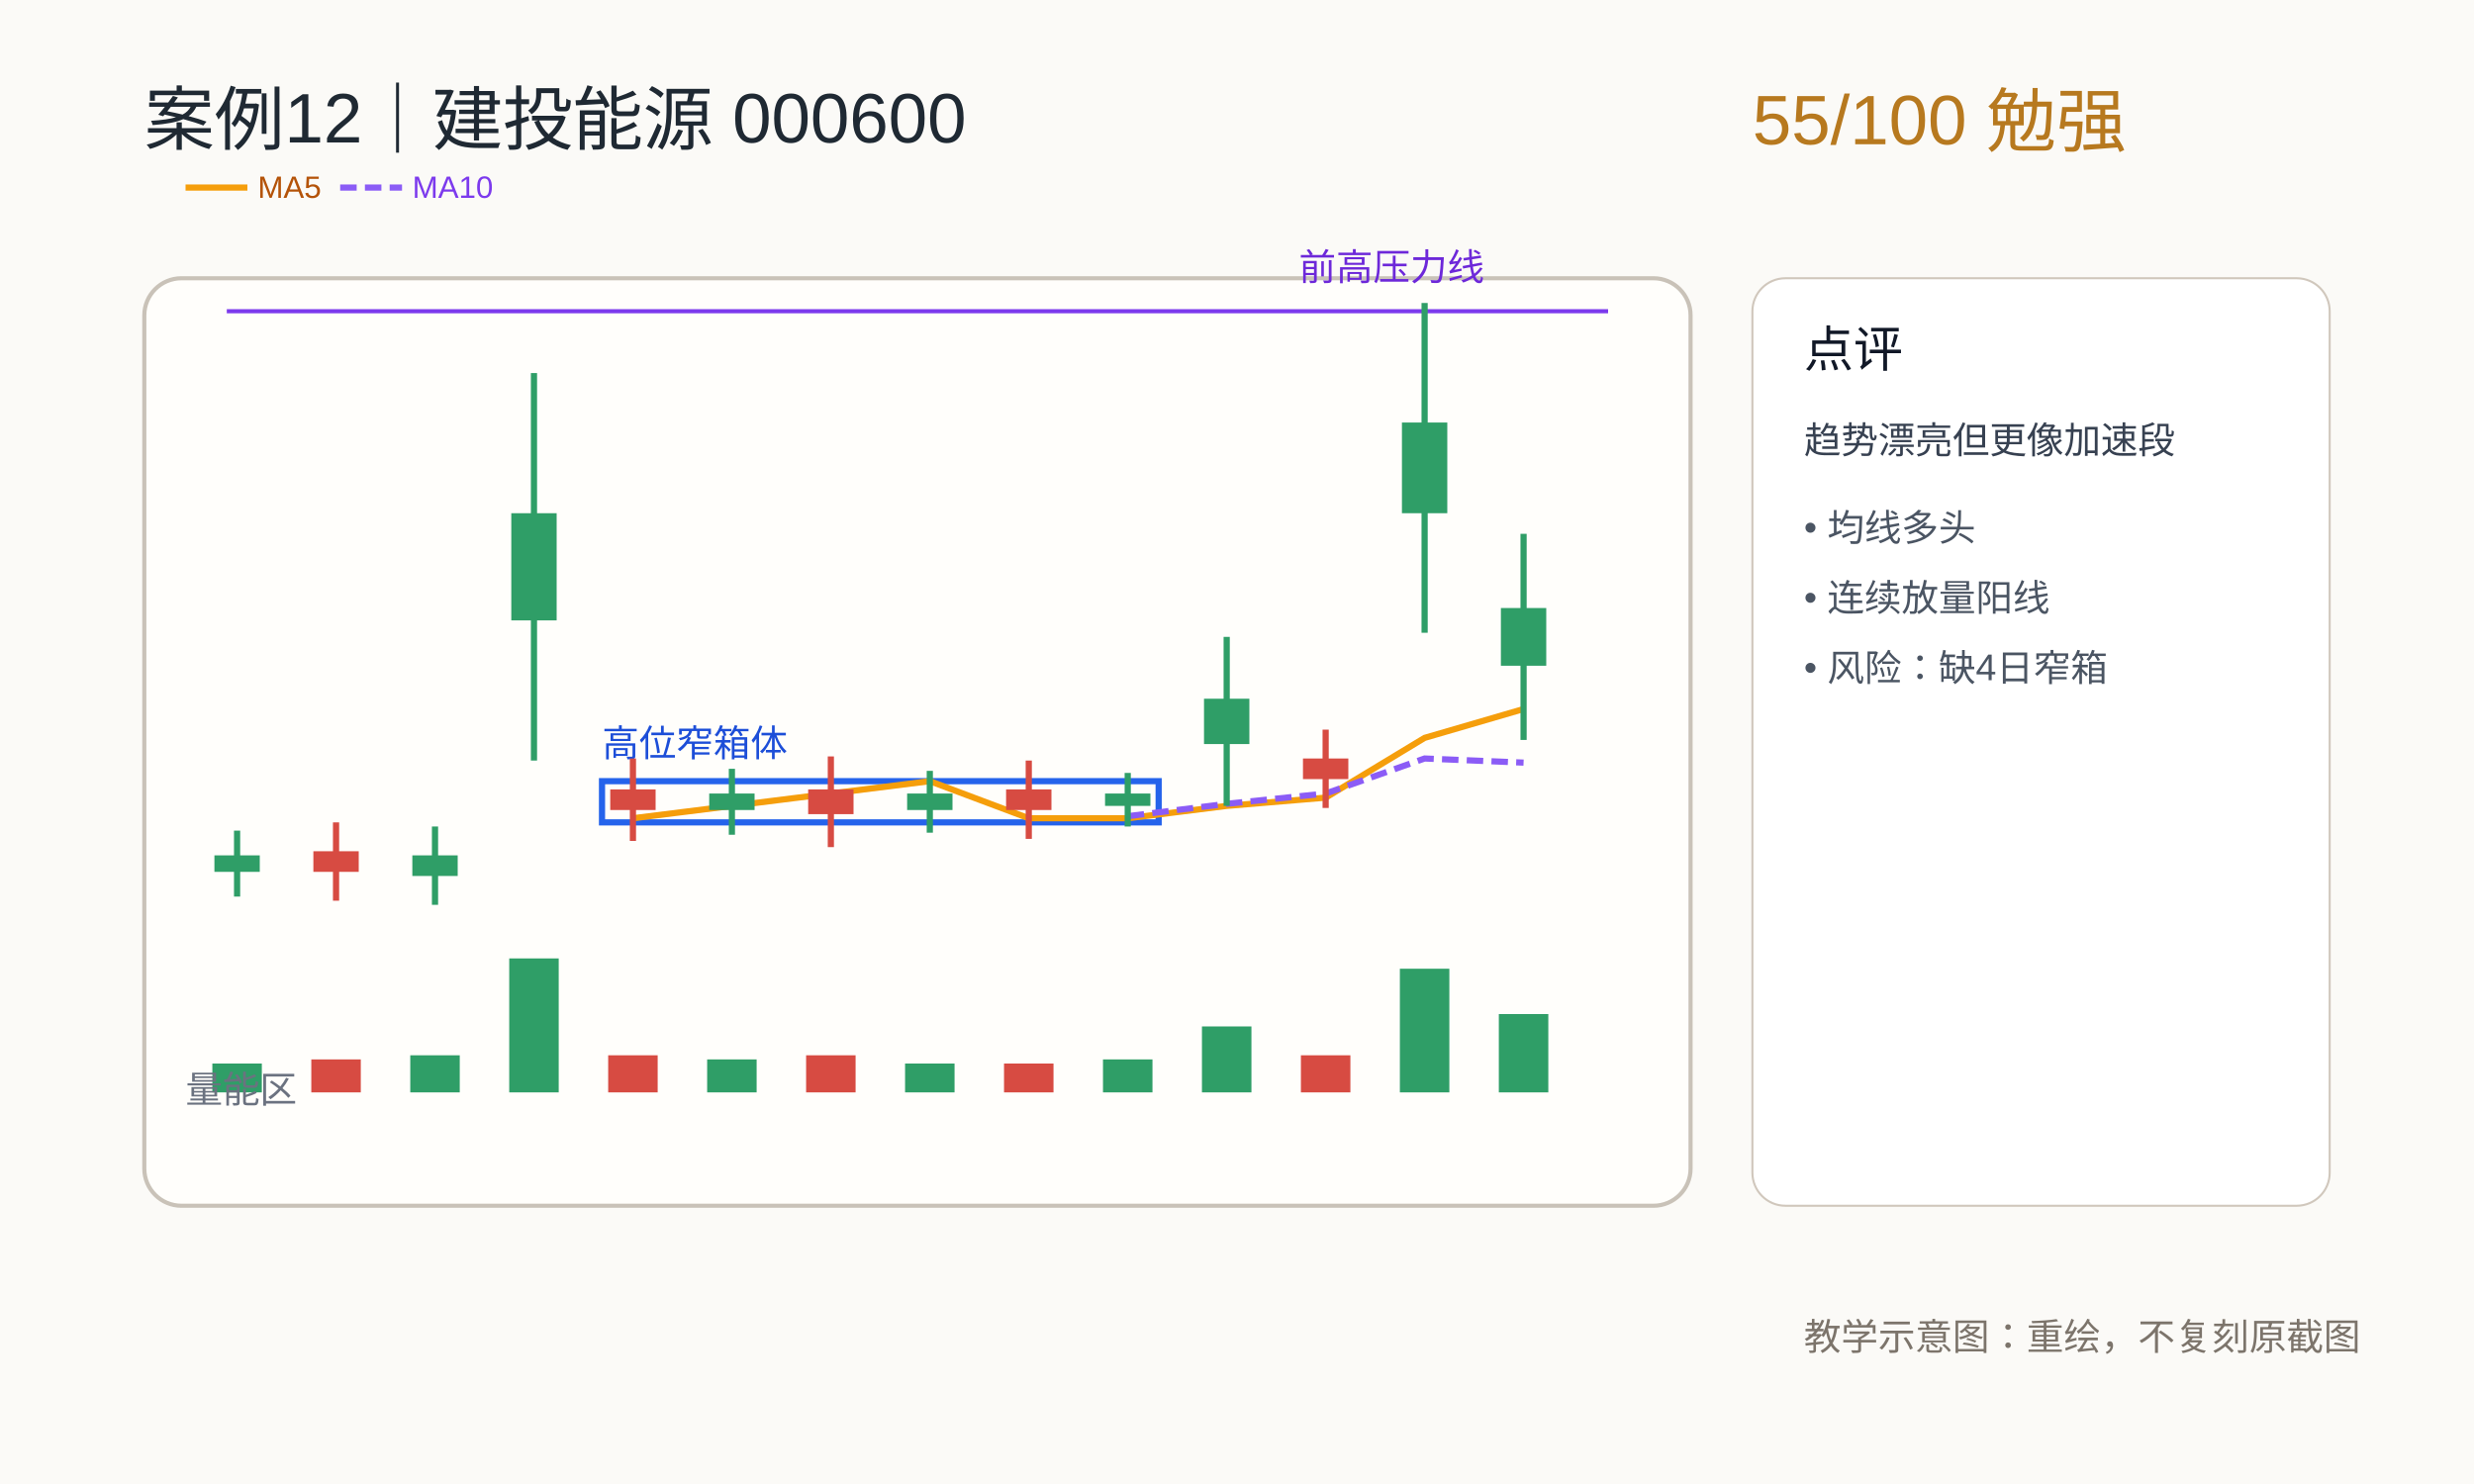
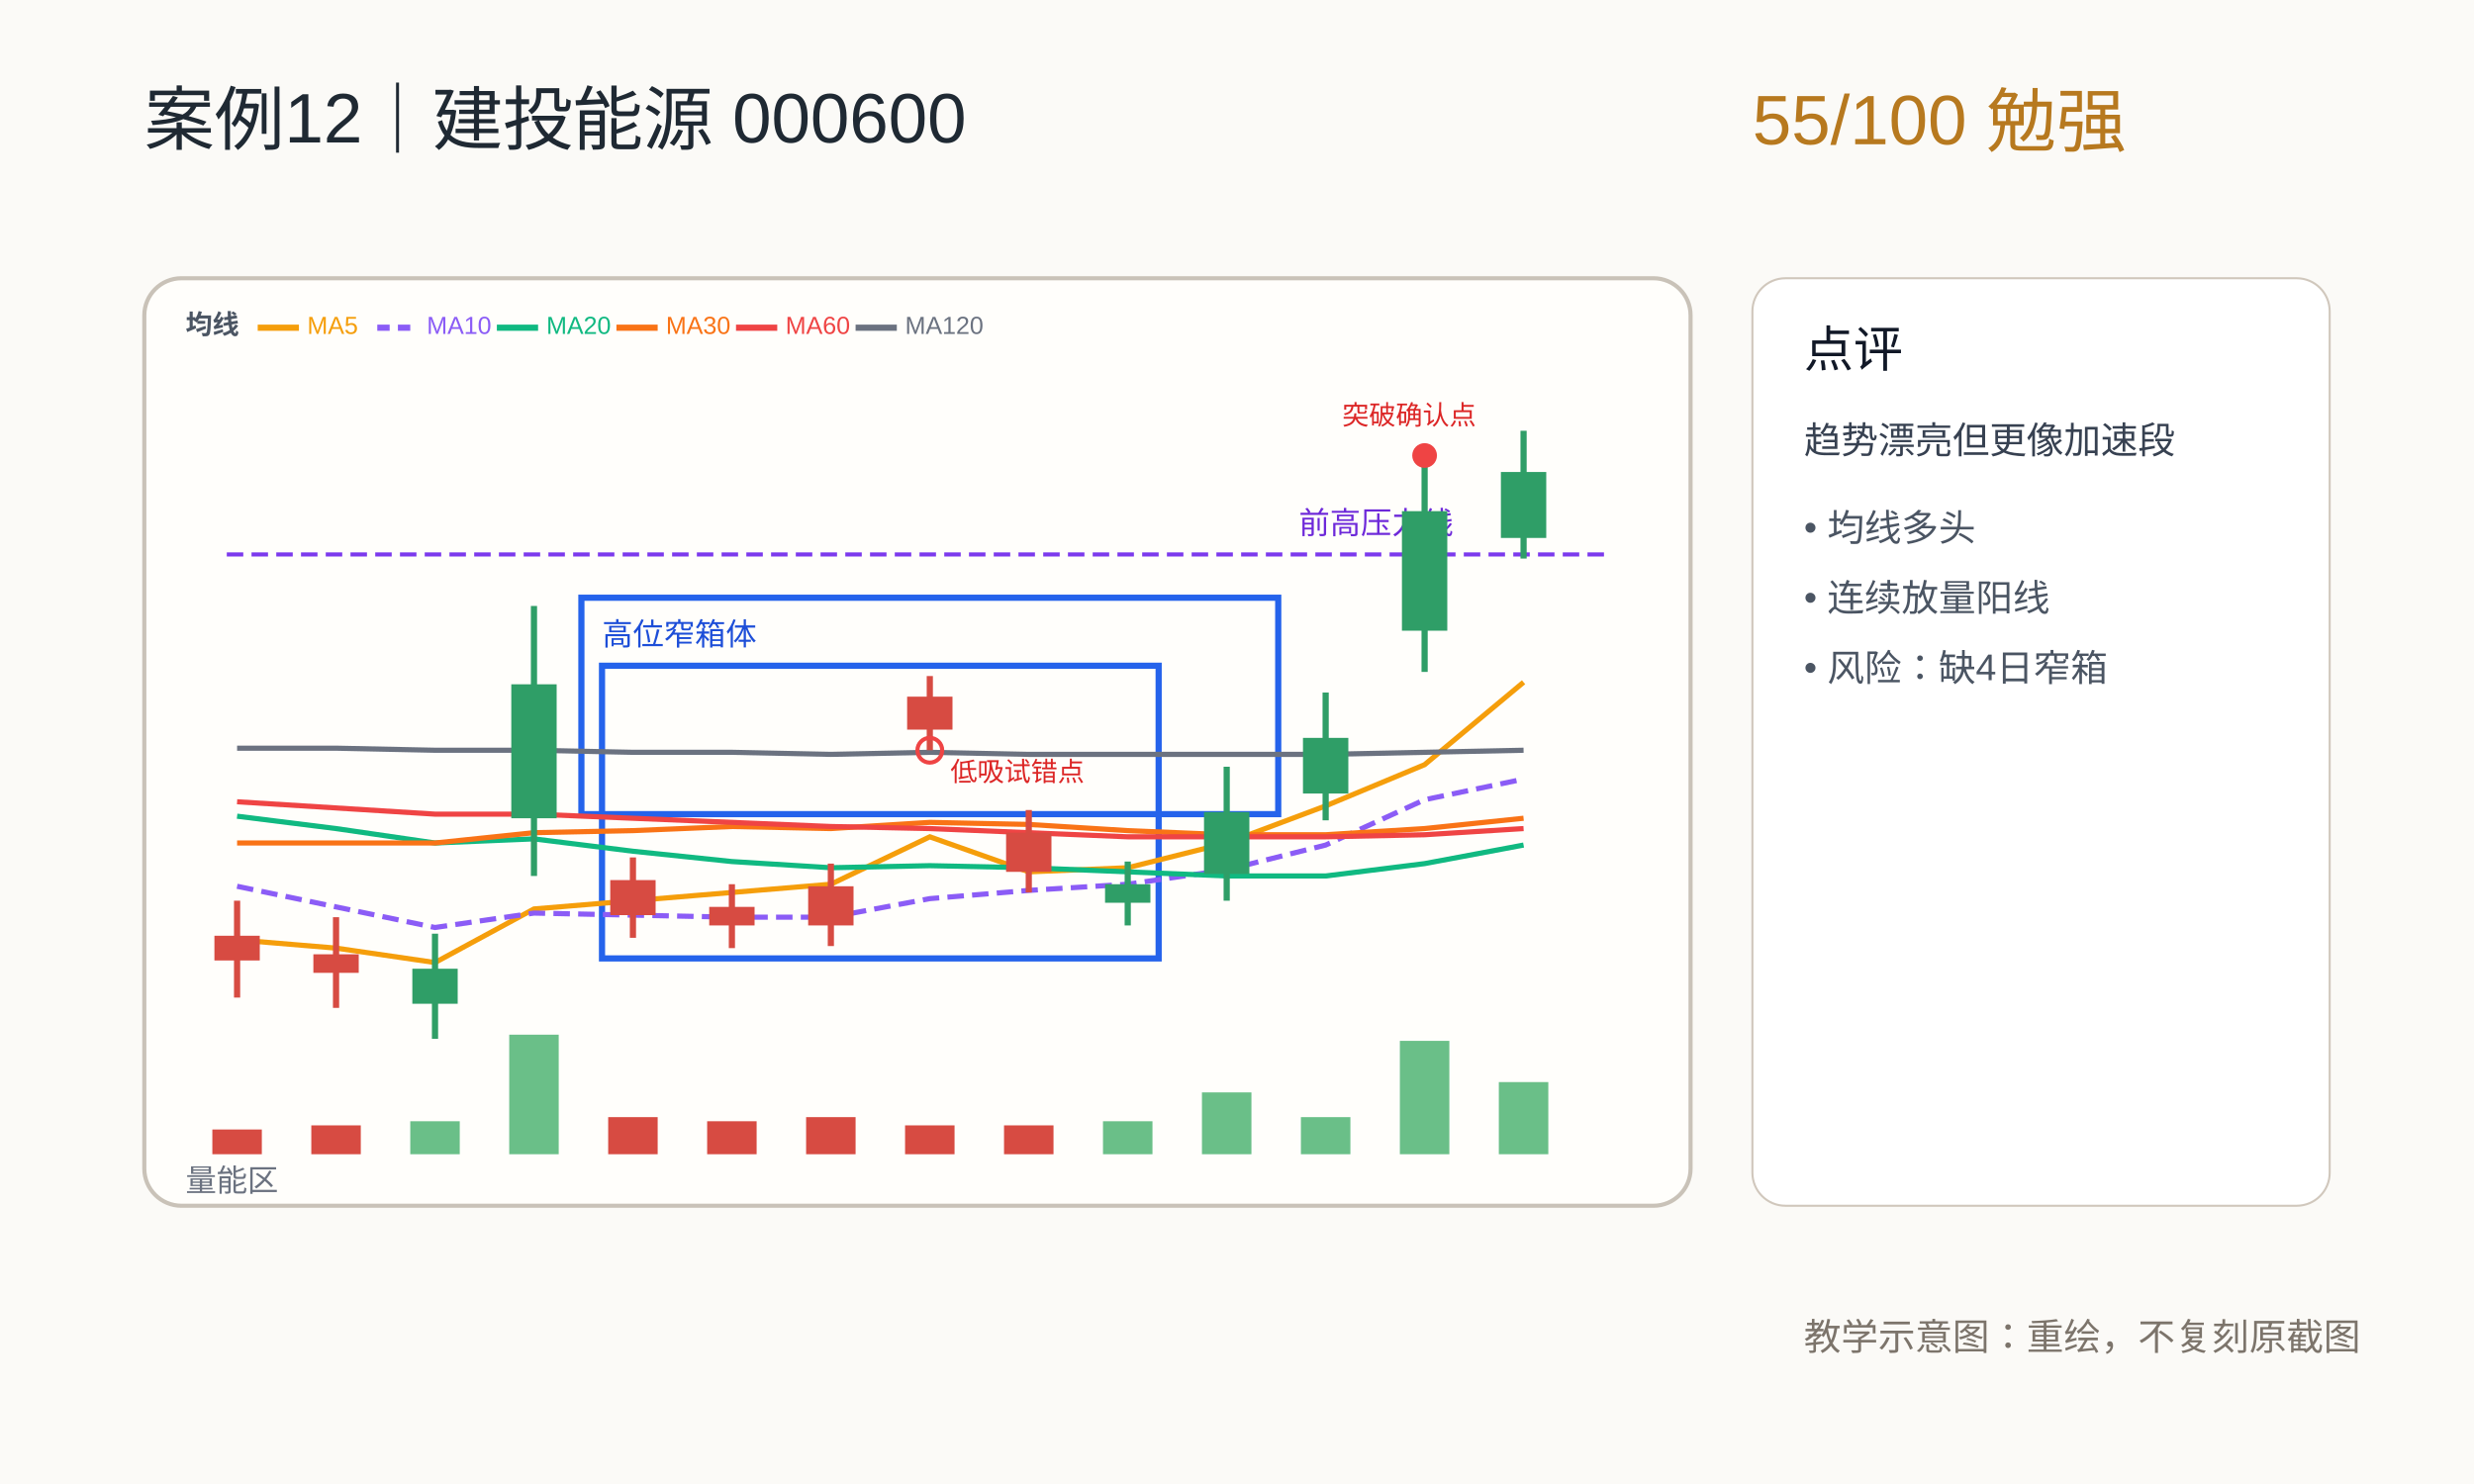
<svg xmlns="http://www.w3.org/2000/svg" width="1200" height="720" viewBox="0 0 1200 720">
  <rect width="1200" height="720" fill="#fbfaf7" />
  <rect x="70" y="135" width="750" height="450" rx="18" fill="#fffefb" stroke="#c9c2b8" stroke-width="2" />
  <text x="70" y="70" font-size="34" font-family="PingFang SC, Arial" fill="#1f2933">案例12｜建投能源 000600</text>
  <text x="850" y="70" font-size="34" font-family="PingFang SC, Arial" fill="#b7791f">55/100  勉强</text>
-   <line x1="110" y1="151" x2="780" y2="151" stroke="#7c3aed" stroke-width="2" />
-   <text x="630" y="136" font-size="18" font-family="PingFang SC, Arial" fill="#6d28d9">前高压力线</text>
-   <rect x="292" y="379" width="270" height="20" fill="none" stroke="#2563eb" stroke-width="3" />
-   <text x="292" y="367" font-size="18" font-family="PingFang SC, Arial" fill="#1d4ed8">高位窄箱体</text>
-   <polyline points="307,397 355,391 403,385 451,379 499,397 547,397 595,391 643,387 691,358 739,344" fill="none" stroke="#f59e0b" stroke-width="3" />
-   <polyline points="547,396 595,390 643,385 691,368 739,370" fill="none" stroke="#8b5cf6" stroke-width="3" stroke-dasharray="8,4" />
-   <line x1="90" y1="91" x2="120" y2="91" stroke="#f59e0b" stroke-width="3" />
-   <text x="125" y="96" font-size="15" font-family="PingFang SC, Arial" fill="#b45309">MA5</text>
-   <line x1="165" y1="91" x2="195" y2="91" stroke="#8b5cf6" stroke-width="3" stroke-dasharray="8,4" />
-   <text x="200" y="96" font-size="15" font-family="PingFang SC, Arial" fill="#7c3aed">MA10</text>
-   <line x1="115" y1="403" x2="115" y2="435" stroke="#2f9e67" stroke-width="3" />
-   <rect x="104" y="415" width="22" height="8" fill="#2f9e67" />
-   <line x1="163" y1="399" x2="163" y2="437" stroke="#d74b42" stroke-width="3" />
-   <rect x="152" y="413" width="22" height="10" fill="#d74b42" />
-   <line x1="211" y1="401" x2="211" y2="439" stroke="#2f9e67" stroke-width="3" />
-   <rect x="200" y="415" width="22" height="10" fill="#2f9e67" />
-   <line x1="259" y1="181" x2="259" y2="369" stroke="#2f9e67" stroke-width="3" />
-   <rect x="248" y="249" width="22" height="52" fill="#2f9e67" />
-   <line x1="307" y1="368" x2="307" y2="408" stroke="#d74b42" stroke-width="3" />
-   <rect x="296" y="383" width="22" height="10" fill="#d74b42" />
-   <line x1="355" y1="373" x2="355" y2="405" stroke="#2f9e67" stroke-width="3" />
-   <rect x="344" y="385" width="22" height="8" fill="#2f9e67" />
-   <line x1="403" y1="367" x2="403" y2="411" stroke="#d74b42" stroke-width="3" />
-   <rect x="392" y="383" width="22" height="12" fill="#d74b42" />
-   <line x1="451" y1="374" x2="451" y2="404" stroke="#2f9e67" stroke-width="3" />
-   <rect x="440" y="385" width="22" height="8" fill="#2f9e67" />
-   <line x1="499" y1="369" x2="499" y2="407" stroke="#d74b42" stroke-width="3" />
-   <rect x="488" y="383" width="22" height="10" fill="#d74b42" />
-   <line x1="547" y1="375" x2="547" y2="401" stroke="#2f9e67" stroke-width="3" />
-   <rect x="536" y="385" width="22" height="6" fill="#2f9e67" />
-   <line x1="595" y1="309" x2="595" y2="391" stroke="#2f9e67" stroke-width="3" />
-   <rect x="584" y="339" width="22" height="22" fill="#2f9e67" />
-   <line x1="643" y1="354" x2="643" y2="392" stroke="#d74b42" stroke-width="3" />
-   <rect x="632" y="368" width="22" height="10" fill="#d74b42" />
-   <line x1="691" y1="147" x2="691" y2="307" stroke="#2f9e67" stroke-width="3" />
-   <rect x="680" y="205" width="22" height="44" fill="#2f9e67" />
-   <line x1="739" y1="259" x2="739" y2="359" stroke="#2f9e67" stroke-width="3" />
-   <rect x="728" y="295" width="22" height="28" fill="#2f9e67" />
-   <rect x="103" y="516" width="24" height="14" fill="#2f9e67" />
-   <rect x="151" y="514" width="24" height="16" fill="#d74b42" />
-   <rect x="199" y="512" width="24" height="18" fill="#2f9e67" />
-   <rect x="247" y="465" width="24" height="65" fill="#2f9e67" />
-   <rect x="295" y="512" width="24" height="18" fill="#d74b42" />
-   <rect x="343" y="514" width="24" height="16" fill="#2f9e67" />
-   <rect x="391" y="512" width="24" height="18" fill="#d74b42" />
-   <rect x="439" y="516" width="24" height="14" fill="#2f9e67" />
-   <rect x="487" y="516" width="24" height="14" fill="#d74b42" />
-   <rect x="535" y="514" width="24" height="16" fill="#2f9e67" />
-   <rect x="583" y="498" width="24" height="32" fill="#2f9e67" />
-   <rect x="631" y="512" width="24" height="18" fill="#d74b42" />
-   <rect x="679" y="470" width="24" height="60" fill="#2f9e67" />
-   <rect x="727" y="492" width="24" height="38" fill="#2f9e67" />
-   <text x="90" y="535" font-size="18" font-family="PingFang SC, Arial" fill="#6b7280">量能区</text>
+   <rect x="282" y="290" width="338" height="105" fill="none" stroke="#2563eb" stroke-width="3" />
+   <text x="90" y="162" font-size="13" font-family="PingFang SC, Arial" fill="#4b5563" font-weight="bold">均线</text>
+   <line x1="125" y1="159" x2="145" y2="159" stroke="#f59e0b" stroke-width="3" />
+   <text x="149" y="162" font-size="12" font-family="PingFang SC, Arial" fill="#f59e0b">MA5</text>
+   <line x1="183" y1="159" x2="203" y2="159" stroke="#8b5cf6" stroke-width="3" stroke-dasharray="6,4" />
+   <text x="207" y="162" font-size="12" font-family="PingFang SC, Arial" fill="#8b5cf6">MA10</text>
+   <line x1="241" y1="159" x2="261" y2="159" stroke="#10b981" stroke-width="3" />
+   <text x="265" y="162" font-size="12" font-family="PingFang SC, Arial" fill="#10b981">MA20</text>
+   <line x1="299" y1="159" x2="319" y2="159" stroke="#f97316" stroke-width="3" />
+   <text x="323" y="162" font-size="12" font-family="PingFang SC, Arial" fill="#f97316">MA30</text>
+   <line x1="357" y1="159" x2="377" y2="159" stroke="#ef4444" stroke-width="3" />
+   <text x="381" y="162" font-size="12" font-family="PingFang SC, Arial" fill="#ef4444">MA60</text>
+   <line x1="415" y1="159" x2="435" y2="159" stroke="#6b7280" stroke-width="3" />
+   <text x="439" y="162" font-size="12" font-family="PingFang SC, Arial" fill="#6b7280">MA120</text>
+   <line x1="110" y1="269" x2="780" y2="269" stroke="#7c3aed" stroke-width="2" stroke-dasharray="8,4" />
+   <text x="630" y="259" font-size="15" font-family="PingFang SC, Arial" fill="#6d28d9">前高压力线</text>
+   <rect x="292" y="323" width="270" height="142" fill="none" stroke="#2563eb" stroke-width="3" />
+   <text x="292" y="313" font-size="15" font-family="PingFang SC, Arial" fill="#1d4ed8">高位窄箱体</text>
+   <polyline points="115,456 163,460 211,467 259,441 307,437 355,433 403,429 451,406 499,423 547,421 595,409 643,391 691,371 739,331" fill="none" stroke="#f59e0b" stroke-width="2.5" />
+   <polyline points="115,430 163,440 211,450 259,443 307,444 355,445 403,445 451,436 499,432 547,429 595,422 643,410 691,388 739,378" fill="none" stroke="#8b5cf6" stroke-width="2.5" stroke-dasharray="8,4" />
+   <polyline points="115,396 163,402 211,409 259,407 307,413 355,418 403,421 451,420 499,421 547,423 595,425 643,425 691,419 739,410" fill="none" stroke="#10b981" stroke-width="2.5" />
+   <polyline points="115,409 163,409 211,409 259,404 307,403 355,401 403,402 451,399 499,400 547,403 595,405 643,405 691,402 739,397" fill="none" stroke="#f97316" stroke-width="2.5" />
+   <polyline points="115,389 163,392 211,395 259,395 307,397 355,399 403,401 451,402 499,404 547,406 595,406 643,406 691,405 739,402" fill="none" stroke="#ef4444" stroke-width="2.5" />
+   <polyline points="115,363 163,363 211,364 259,364 307,365 355,365 403,366 451,365 499,366 547,366 595,366 643,366 691,365 739,364" fill="none" stroke="#6b7280" stroke-width="2.5" />
+   <line x1="115" y1="437" x2="115" y2="484" stroke="#d74b42" stroke-width="3" />
+   <rect x="104" y="454" width="22" height="12" fill="#d74b42" />
+   <line x1="163" y1="445" x2="163" y2="489" stroke="#d74b42" stroke-width="3" />
+   <rect x="152" y="463" width="22" height="9" fill="#d74b42" />
+   <line x1="211" y1="453" x2="211" y2="504" stroke="#2f9e67" stroke-width="3" />
+   <rect x="200" y="470" width="22" height="17" fill="#2f9e67" />
+   <line x1="259" y1="294" x2="259" y2="425" stroke="#2f9e67" stroke-width="3" />
+   <rect x="248" y="332" width="22" height="65" fill="#2f9e67" />
+   <line x1="307" y1="416" x2="307" y2="455" stroke="#d74b42" stroke-width="3" />
+   <rect x="296" y="427" width="22" height="17" fill="#d74b42" />
+   <line x1="355" y1="429" x2="355" y2="460" stroke="#d74b42" stroke-width="3" />
+   <rect x="344" y="440" width="22" height="9" fill="#d74b42" />
+   <line x1="403" y1="419" x2="403" y2="459" stroke="#d74b42" stroke-width="3" />
+   <rect x="392" y="430" width="22" height="19" fill="#d74b42" />
+   <line x1="451" y1="328" x2="451" y2="364" stroke="#d74b42" stroke-width="3" />
+   <rect x="440" y="338" width="22" height="16" fill="#d74b42" />
+   <line x1="499" y1="393" x2="499" y2="433" stroke="#d74b42" stroke-width="3" />
+   <rect x="488" y="404" width="22" height="19" fill="#d74b42" />
+   <line x1="547" y1="418" x2="547" y2="449" stroke="#2f9e67" stroke-width="3" />
+   <rect x="536" y="429" width="22" height="9" fill="#2f9e67" />
+   <line x1="595" y1="372" x2="595" y2="437" stroke="#2f9e67" stroke-width="3" />
+   <rect x="584" y="394" width="22" height="30" fill="#2f9e67" />
+   <line x1="643" y1="336" x2="643" y2="398" stroke="#2f9e67" stroke-width="3" />
+   <rect x="632" y="358" width="22" height="27" fill="#2f9e67" />
+   <line x1="691" y1="221" x2="691" y2="326" stroke="#2f9e67" stroke-width="3" />
+   <rect x="680" y="248" width="22" height="58" fill="#2f9e67" />
+   <line x1="739" y1="209" x2="739" y2="271" stroke="#2f9e67" stroke-width="3" />
+   <rect x="728" y="229" width="22" height="32" fill="#2f9e67" />
+   <rect x="103" y="548" width="24" height="12" fill="#d74b42" />
+   <rect x="151" y="546" width="24" height="14" fill="#d74b42" />
+   <rect x="199" y="544" width="24" height="16" fill="#6abf88" />
+   <rect x="247" y="502" width="24" height="58" fill="#6abf88" />
+   <rect x="295" y="542" width="24" height="18" fill="#d74b42" />
+   <rect x="343" y="544" width="24" height="16" fill="#d74b42" />
+   <rect x="391" y="542" width="24" height="18" fill="#d74b42" />
+   <rect x="439" y="546" width="24" height="14" fill="#d74b42" />
+   <rect x="487" y="546" width="24" height="14" fill="#d74b42" />
+   <rect x="535" y="544" width="24" height="16" fill="#6abf88" />
+   <rect x="583" y="530" width="24" height="30" fill="#6abf88" />
+   <rect x="631" y="542" width="24" height="18" fill="#6abf88" />
+   <rect x="679" y="505" width="24" height="55" fill="#6abf88" />
+   <rect x="727" y="525" width="24" height="35" fill="#6abf88" />
+   <text x="90" y="578" font-size="15" font-family="PingFang SC, Arial" fill="#6b7280">量能区</text>
+   <circle cx="451" cy="364" r="6" fill="none" stroke="#ef4444" stroke-width="2" />
+   <text x="461" y="379" font-size="13" font-family="PingFang SC, Arial" fill="#dc2626">低吸试错点</text>
+   <circle cx="691" cy="221" r="6" fill="#ef4444" stroke="none" />
+   <text x="651" y="206" font-size="13" font-family="PingFang SC, Arial" fill="#dc2626">突破确认点</text>
  <rect x="850" y="135" width="280" height="450" rx="16" fill="#ffffff" stroke="#d0c7bc" />
  <text x="875" y="178" font-size="24" font-family="PingFang SC, Arial" fill="#111827">点评</text>
  <text x="875" y="220" font-size="18" font-family="PingFang SC, Arial" fill="#374151">趋势漂亮但更像加速段</text>
  <text x="875" y="262" font-size="18" font-family="PingFang SC, Arial" fill="#4b5563">• 均线多头</text>
  <text x="875" y="296" font-size="18" font-family="PingFang SC, Arial" fill="#4b5563">• 连续放量阳线</text>
  <text x="875" y="330" font-size="18" font-family="PingFang SC, Arial" fill="#4b5563">• 风险：缺4日窄箱</text>
  <text x="875" y="655" font-size="18" font-family="PingFang SC, Arial" fill="#7c746b">教学示意图：重绘，不复刻原截图</text>
</svg>
